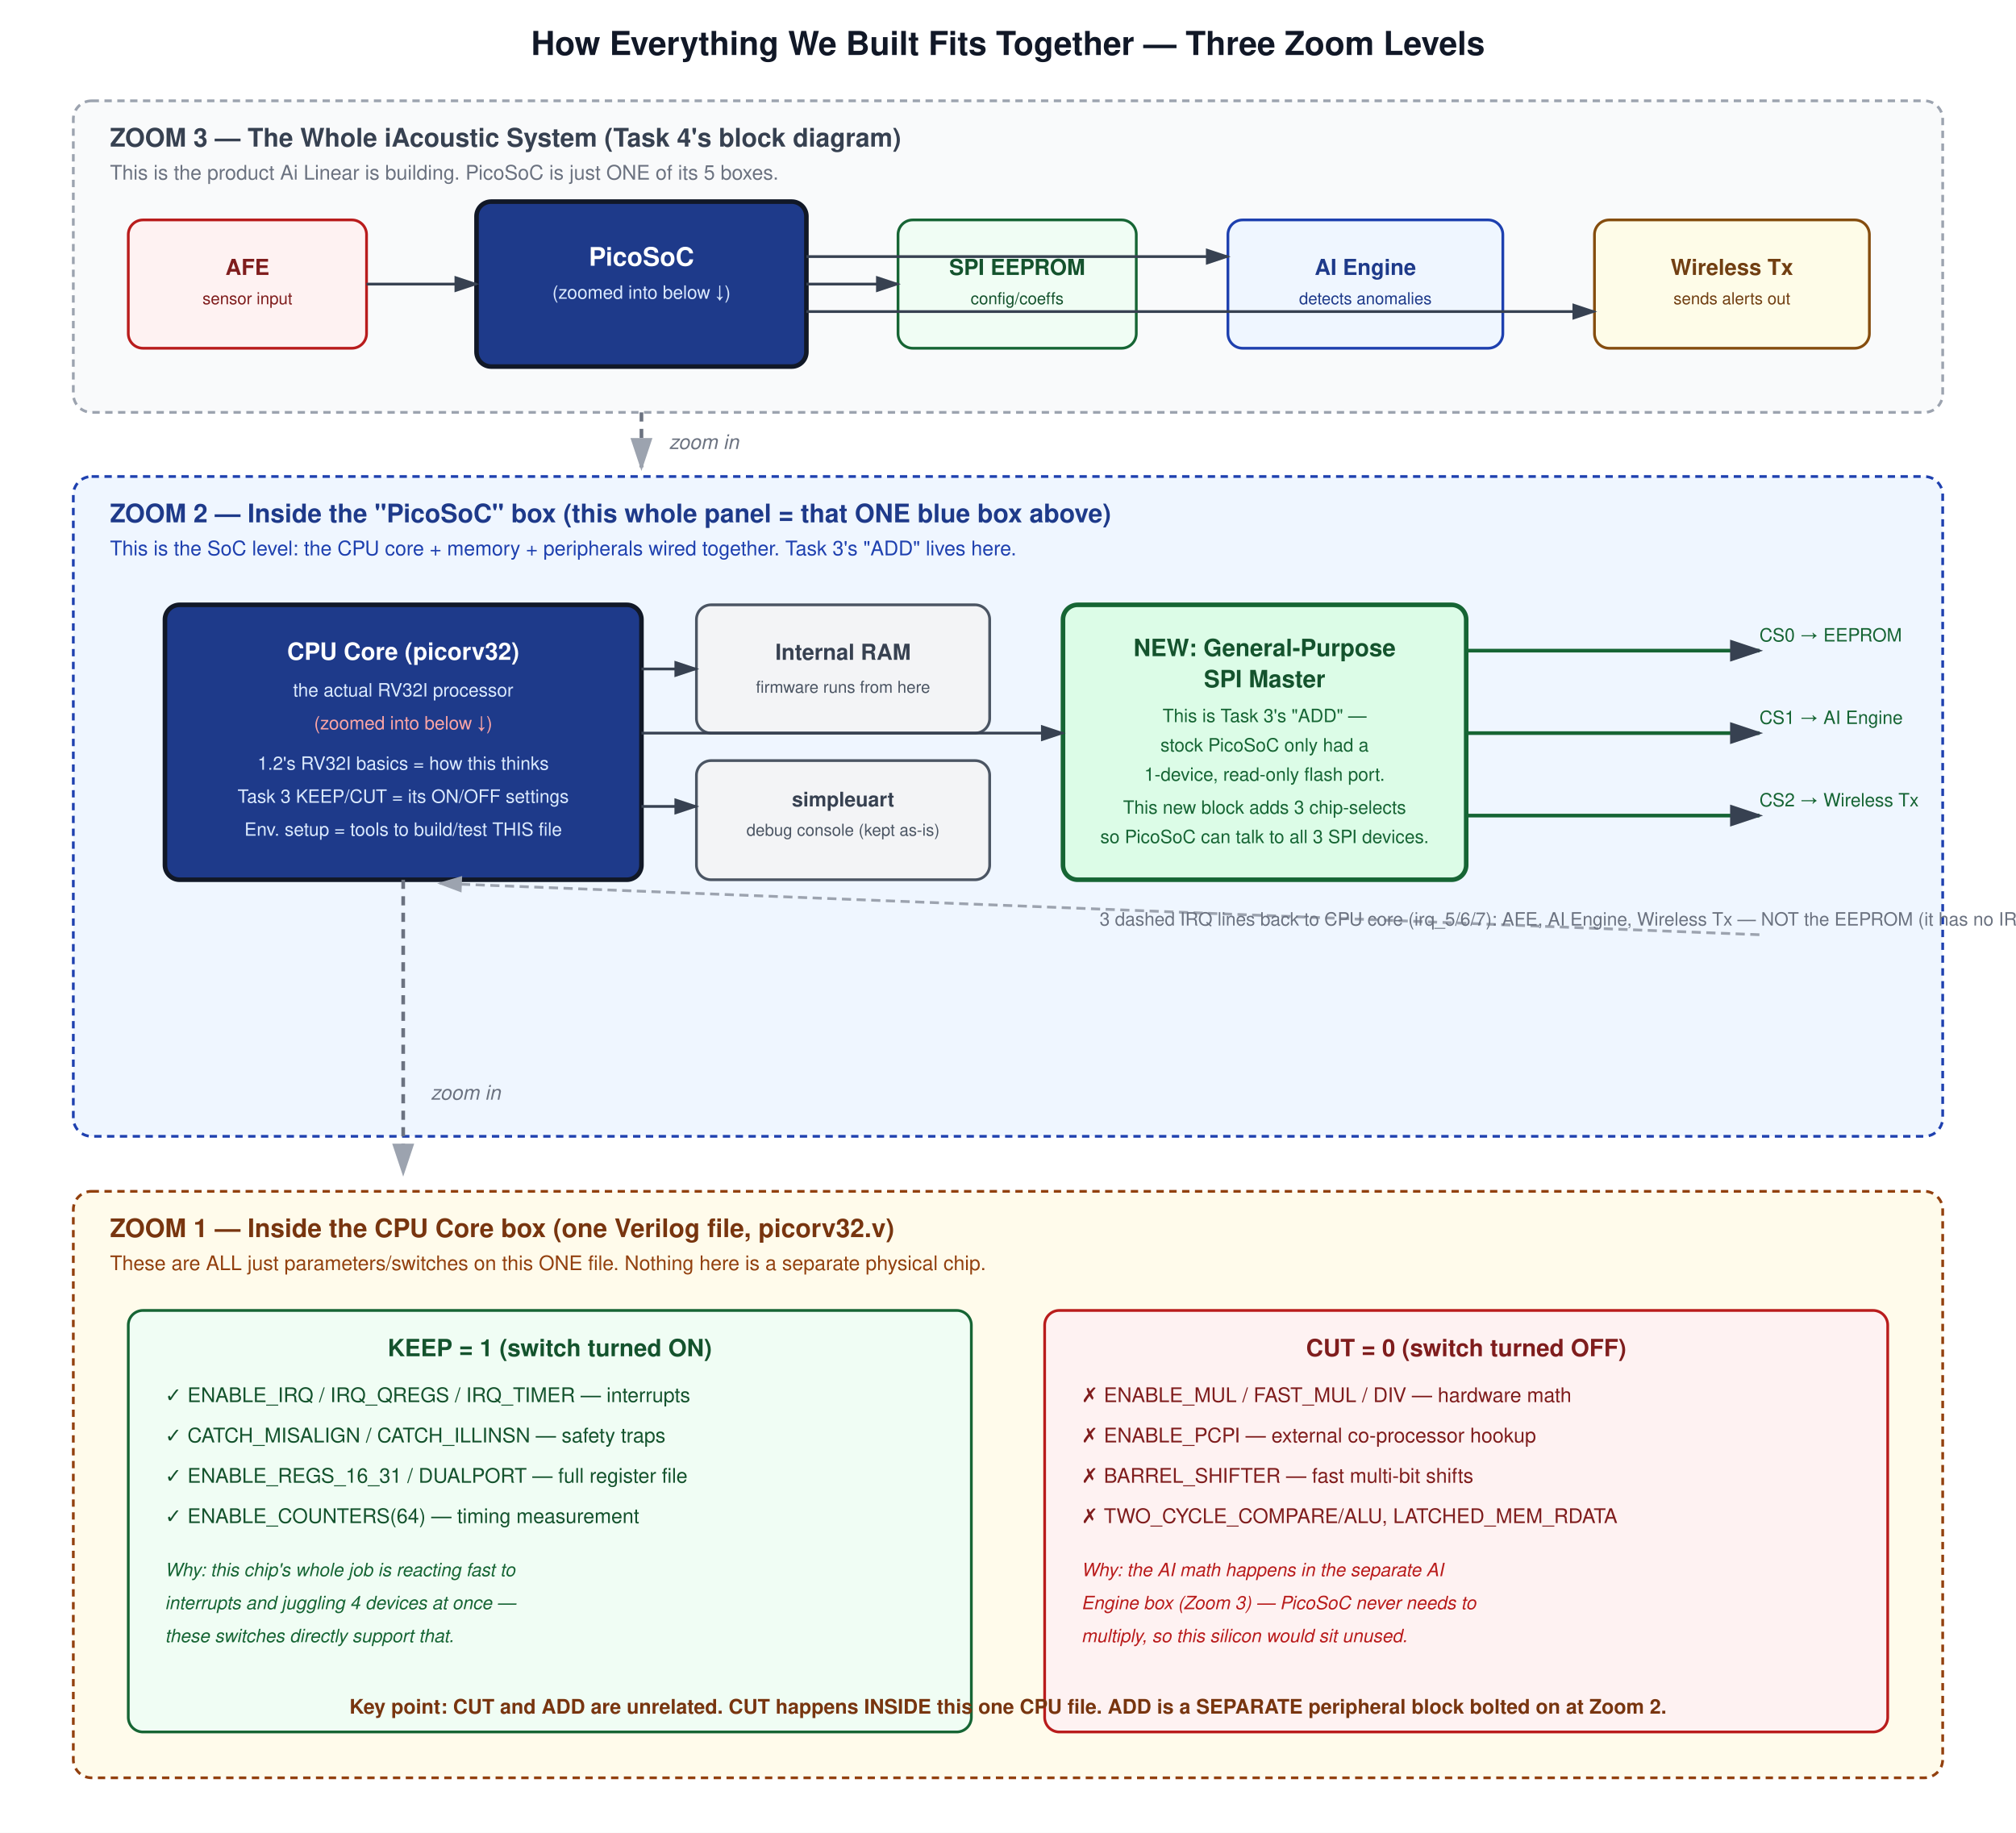
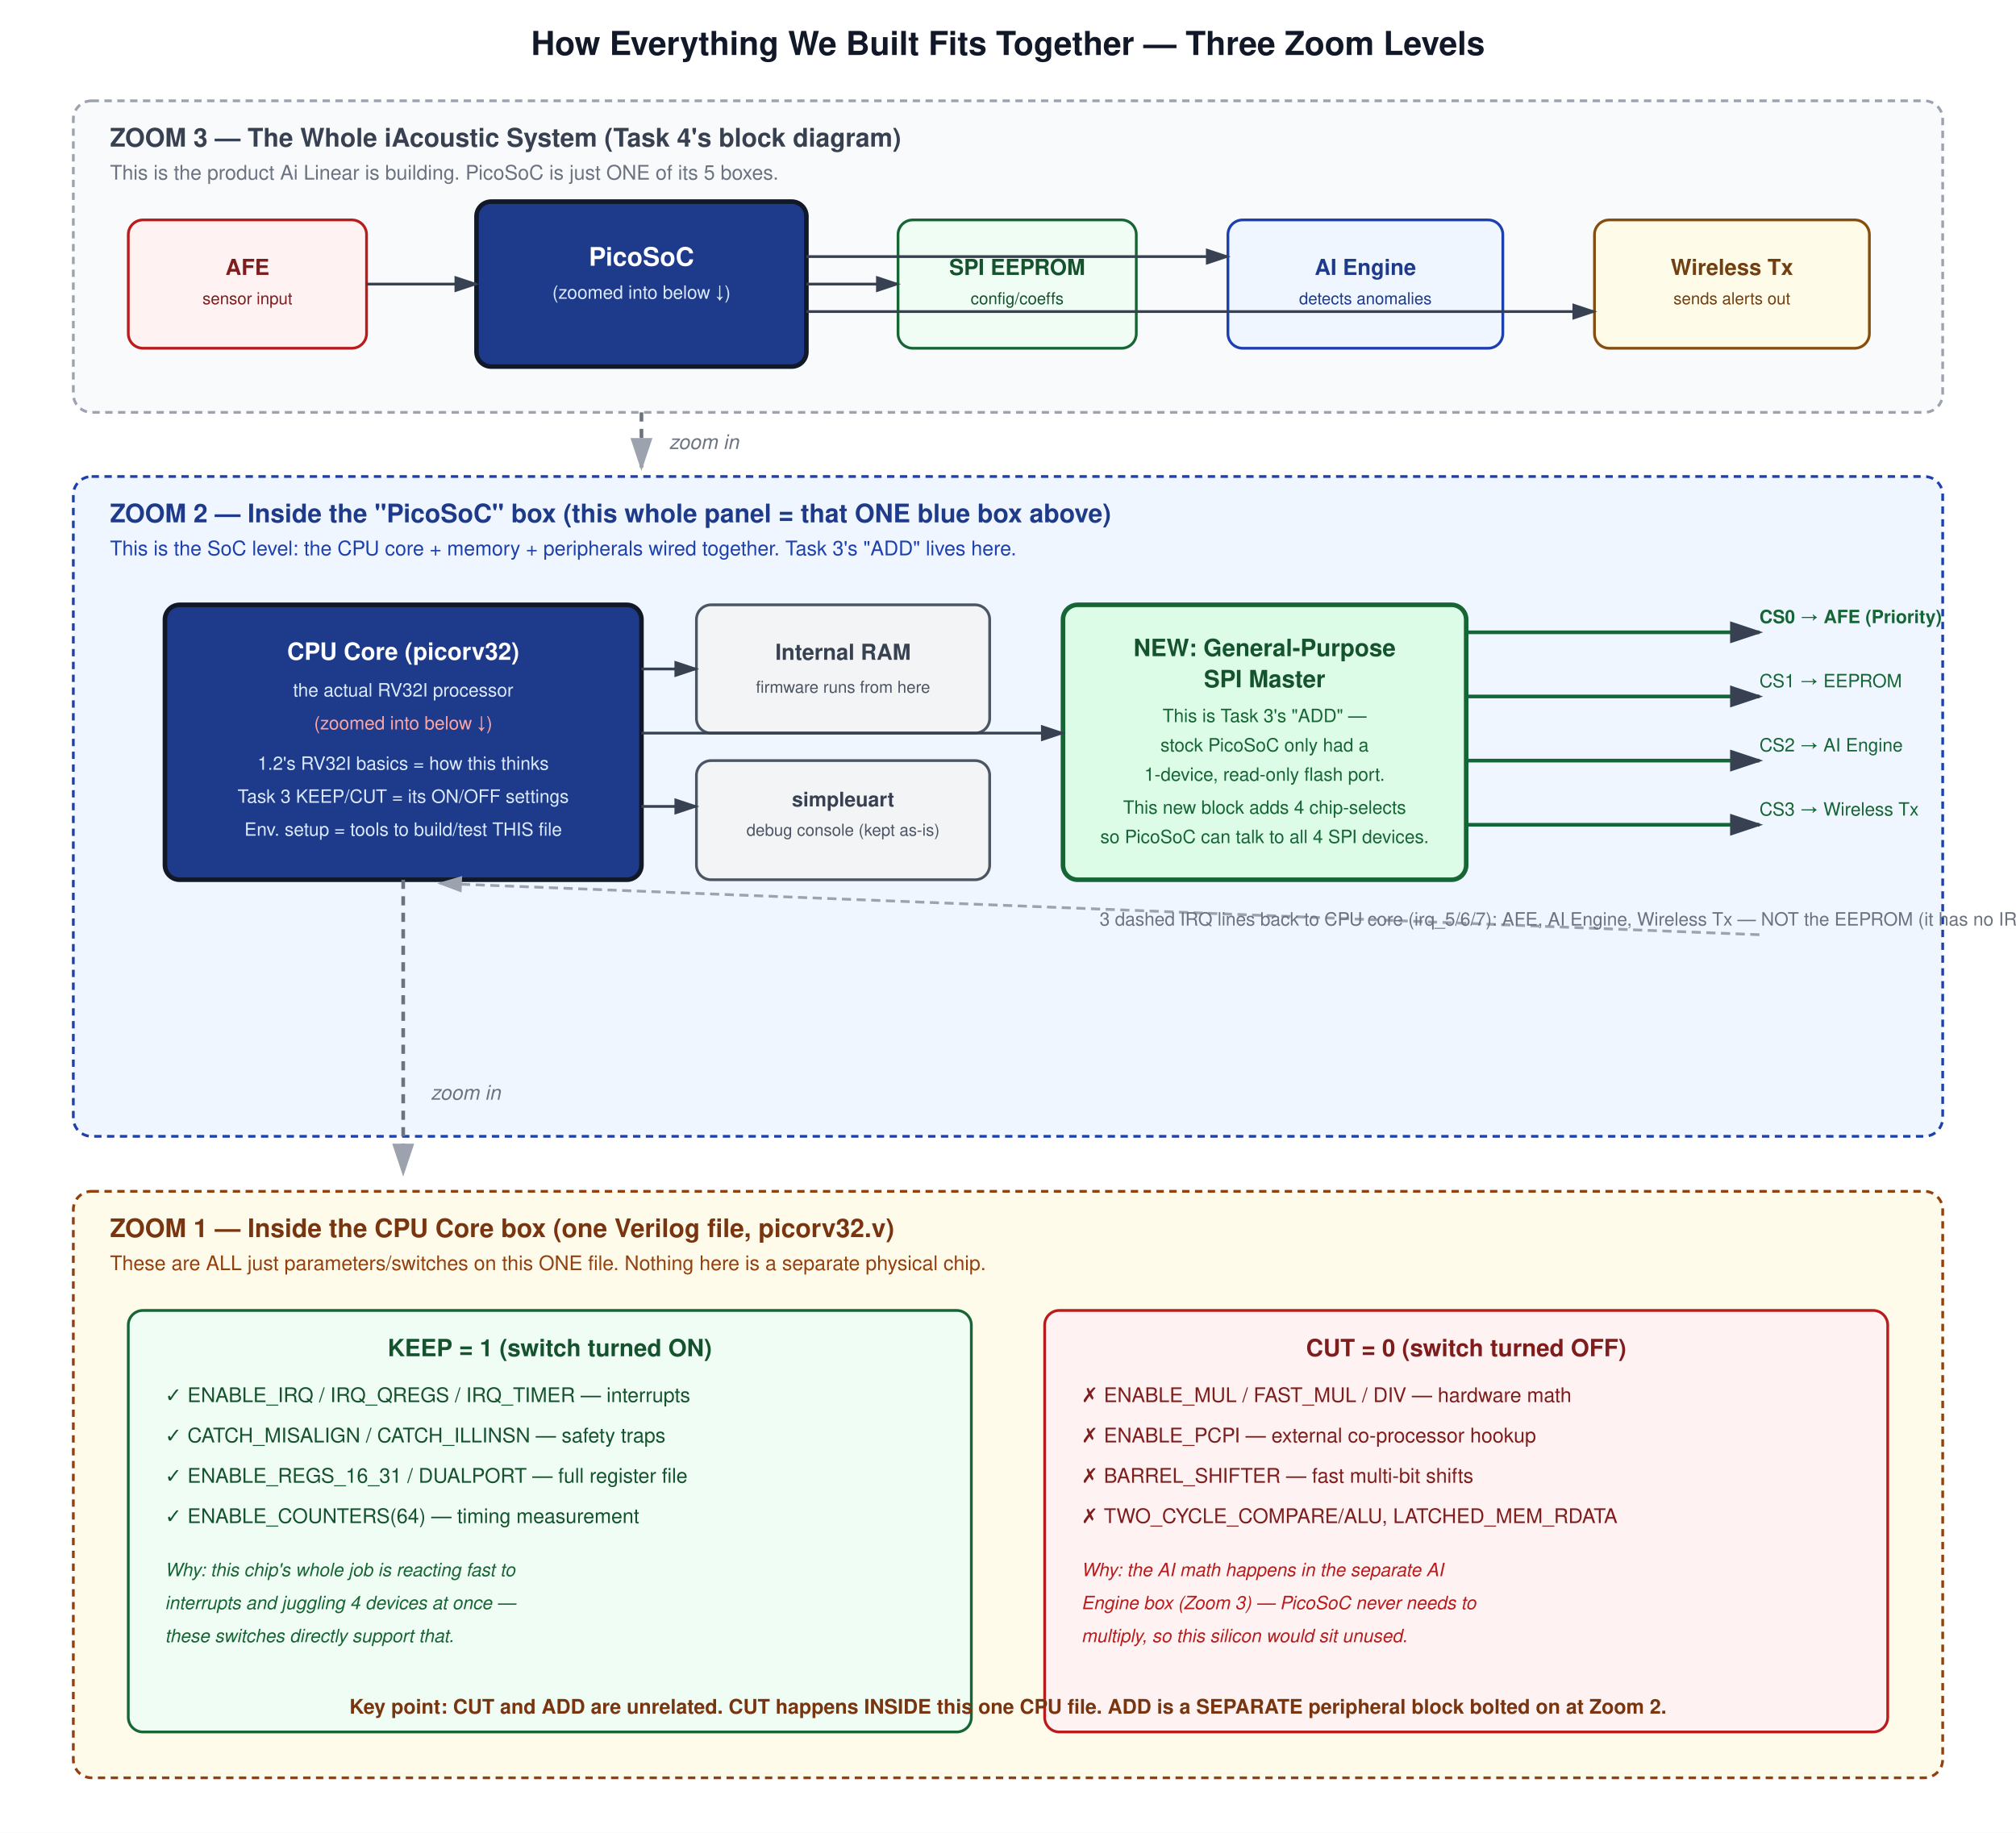
<svg xmlns="http://www.w3.org/2000/svg" viewBox="0 0 1100 1000" font-family="Helvetica, Arial, sans-serif">
  <defs>
    <marker id="arrow" markerWidth="10" markerHeight="10" refX="8" refY="3" orient="auto" markerUnits="strokeWidth">
      <path d="M0,0 L0,6 L9,3 z" fill="#374151" />
    </marker>
    <marker id="arrowGray" markerWidth="10" markerHeight="10" refX="8" refY="3" orient="auto" markerUnits="strokeWidth">
      <path d="M0,0 L0,6 L9,3 z" fill="#9ca3af" />
    </marker>
  </defs>
  <rect x="0" y="0" width="1100" height="1000" fill="#ffffff" />
  <text x="550" y="30" text-anchor="middle" font-size="18" font-weight="700" fill="#111827">How Everything We Built Fits Together — Three Zoom Levels</text>
  <rect x="40" y="55" width="1020" height="170" rx="10" fill="#f9fafb" stroke="#9ca3af" stroke-width="1.5" stroke-dasharray="4,3" />
  <text x="60" y="80" font-size="14" font-weight="700" fill="#374151">ZOOM 3 — The Whole iAcoustic System (Task 4's block diagram)</text>
  <text x="60" y="98" font-size="11" fill="#6b7280">This is the product Ai Linear is building. PicoSoC is just ONE of its 5 boxes.</text>
  <rect x="70" y="120" width="130" height="70" rx="8" fill="#fef2f2" stroke="#b91c1c" stroke-width="1.5" />
  <text x="135" y="150" text-anchor="middle" font-size="12" font-weight="700" fill="#7f1d1d">AFE</text>
  <text x="135" y="166" text-anchor="middle" font-size="9" fill="#7f1d1d">sensor input</text>
  <rect x="260" y="110" width="180" height="90" rx="8" fill="#1e3a8a" stroke="#111827" stroke-width="2.5" />
  <text x="350" y="145" text-anchor="middle" font-size="14" font-weight="700" fill="#ffffff">PicoSoC</text>
  <text x="350" y="163" text-anchor="middle" font-size="10" fill="#dbeafe">(zoomed into below ↓)</text>
  <rect x="490" y="120" width="130" height="70" rx="8" fill="#f0fdf4" stroke="#166534" stroke-width="1.5" />
  <text x="555" y="150" text-anchor="middle" font-size="12" font-weight="700" fill="#14532d">SPI EEPROM</text>
  <text x="555" y="166" text-anchor="middle" font-size="9" fill="#14532d">config/coeffs</text>
  <rect x="670" y="120" width="150" height="70" rx="8" fill="#eff6ff" stroke="#1e40af" stroke-width="1.5" />
  <text x="745" y="150" text-anchor="middle" font-size="12" font-weight="700" fill="#1e3a8a">AI Engine</text>
  <text x="745" y="166" text-anchor="middle" font-size="9" fill="#1e3a8a">detects anomalies</text>
  <rect x="870" y="120" width="150" height="70" rx="8" fill="#fefce8" stroke="#854d0e" stroke-width="1.5" />
  <text x="945" y="150" text-anchor="middle" font-size="12" font-weight="700" fill="#713f12">Wireless Tx</text>
  <text x="945" y="166" text-anchor="middle" font-size="9" fill="#713f12">sends alerts out</text>
  <line x1="200" y1="155" x2="260" y2="155" stroke="#374151" stroke-width="1.5" marker-end="url(#arrow)" />
  <line x1="440" y1="155" x2="490" y2="155" stroke="#374151" stroke-width="1.5" marker-end="url(#arrow)" />
  <line x1="440" y1="155" x2="670" y2="155" stroke="#374151" stroke-width="1.5" marker-end="url(#arrow)" opacity="0" />
  <line x1="440" y1="140" x2="670" y2="140" stroke="#374151" stroke-width="1.5" marker-end="url(#arrow)" />
  <line x1="440" y1="170" x2="870" y2="170" stroke="#374151" stroke-width="1.5" marker-end="url(#arrow)" />
  <line x1="350" y1="225" x2="350" y2="255" stroke="#6b7280" stroke-width="2" stroke-dasharray="5,4" marker-end="url(#arrowGray)" />
  <text x="365" y="245" font-size="11" font-style="italic" fill="#6b7280">zoom in</text>
  <rect x="40" y="260" width="1020" height="360" rx="10" fill="#eff6ff" stroke="#1e40af" stroke-width="1.5" stroke-dasharray="4,3" />
  <text x="60" y="285" font-size="14" font-weight="700" fill="#1e3a8a">ZOOM 2 — Inside the "PicoSoC" box (this whole panel = that ONE blue box above)</text>
  <text x="60" y="303" font-size="11" fill="#1e40af">This is the SoC level: the CPU core + memory + peripherals wired together. Task 3's "ADD" lives here.</text>
  <rect x="90" y="330" width="260" height="150" rx="8" fill="#1e3a8a" stroke="#111827" stroke-width="2.5" />
  <text x="220" y="360" text-anchor="middle" font-size="13" font-weight="700" fill="#ffffff">CPU Core (picorv32)</text>
  <text x="220" y="380" text-anchor="middle" font-size="10" fill="#dbeafe">the actual RV32I processor</text>
  <text x="220" y="398" text-anchor="middle" font-size="10" fill="#fca5a5">(zoomed into below ↓)</text>
  <text x="220" y="420" text-anchor="middle" font-size="10" fill="#dbeafe">1.2's RV32I basics = how this thinks</text>
  <text x="220" y="438" text-anchor="middle" font-size="10" fill="#dbeafe">Task 3 KEEP/CUT = its ON/OFF settings</text>
  <text x="220" y="456" text-anchor="middle" font-size="10" fill="#dbeafe">Env. setup = tools to build/test THIS file</text>
  <rect x="380" y="330" width="160" height="70" rx="8" fill="#f3f4f6" stroke="#4b5563" stroke-width="1.5" />
  <text x="460" y="360" text-anchor="middle" font-size="12" font-weight="700" fill="#374151">Internal RAM</text>
  <text x="460" y="378" text-anchor="middle" font-size="9" fill="#4b5563">firmware runs from here</text>
  <rect x="380" y="415" width="160" height="65" rx="8" fill="#f3f4f6" stroke="#4b5563" stroke-width="1.5" />
  <text x="460" y="440" text-anchor="middle" font-size="11" font-weight="700" fill="#374151">simpleuart</text>
  <text x="460" y="456" text-anchor="middle" font-size="9" fill="#4b5563">debug console (kept as-is)</text>
  <rect x="580" y="330" width="220" height="150" rx="8" fill="#dcfce7" stroke="#166534" stroke-width="2.5" />
  <text x="690" y="358" text-anchor="middle" font-size="13" font-weight="700" fill="#14532d">NEW: General-Purpose</text>
  <text x="690" y="375" text-anchor="middle" font-size="13" font-weight="700" fill="#14532d">SPI Master</text>
  <text x="690" y="394" text-anchor="middle" font-size="10" fill="#166534">This is Task 3's "ADD" —</text>
  <text x="690" y="410" text-anchor="middle" font-size="10" fill="#166534">stock PicoSoC only had a</text>
  <text x="690" y="426" text-anchor="middle" font-size="10" fill="#166534">1-device, read-only flash port.</text>
-   <text x="690" y="444" text-anchor="middle" font-size="10" fill="#166534">This new block adds 3 chip-selects</text>
-   <text x="690" y="460" text-anchor="middle" font-size="10" fill="#166534">so PicoSoC can talk to all 3 SPI devices.</text>
+   <text x="690" y="444" text-anchor="middle" font-size="10" fill="#166534">This new block adds 4 chip-selects</text>
+   <text x="690" y="460" text-anchor="middle" font-size="10" fill="#166534">so PicoSoC can talk to all 4 SPI devices.</text>
  <line x1="350" y1="365" x2="380" y2="365" stroke="#374151" stroke-width="1.5" marker-end="url(#arrow)" />
  <line x1="350" y1="440" x2="380" y2="440" stroke="#374151" stroke-width="1.5" marker-end="url(#arrow)" />
  <line x1="350" y1="400" x2="580" y2="400" stroke="#374151" stroke-width="1.5" marker-end="url(#arrow)" />
-   <line x1="800" y1="355" x2="960" y2="355" stroke="#166534" stroke-width="2" marker-end="url(#arrow)" />
-   <text x="960" y="350" font-size="10" fill="#166534">CS0 → EEPROM</text>
-   <line x1="800" y1="400" x2="960" y2="400" stroke="#166534" stroke-width="2" marker-end="url(#arrow)" />
-   <text x="960" y="395" font-size="10" fill="#166534">CS1 → AI Engine</text>
-   <line x1="800" y1="445" x2="960" y2="445" stroke="#166534" stroke-width="2" marker-end="url(#arrow)" />
-   <text x="960" y="440" font-size="10" fill="#166534">CS2 → Wireless Tx</text>
+   <line x1="800" y1="345" x2="960" y2="345" stroke="#166534" stroke-width="2" marker-end="url(#arrow)" />
+   <text x="960" y="340" font-size="10" font-weight="700" fill="#166534">CS0 → AFE (Priority)</text>
+   <line x1="800" y1="380" x2="960" y2="380" stroke="#166534" stroke-width="2" marker-end="url(#arrow)" />
+   <text x="960" y="375" font-size="10" fill="#166534">CS1 → EEPROM</text>
+   <line x1="800" y1="415" x2="960" y2="415" stroke="#166534" stroke-width="2" marker-end="url(#arrow)" />
+   <text x="960" y="410" font-size="10" fill="#166534">CS2 → AI Engine</text>
+   <line x1="800" y1="450" x2="960" y2="450" stroke="#166534" stroke-width="2" marker-end="url(#arrow)" />
+   <text x="960" y="445" font-size="10" fill="#166534">CS3 → Wireless Tx</text>
  <line x1="960" y1="510" x2="240" y2="482" stroke="#9ca3af" stroke-width="1.5" stroke-dasharray="5,3" marker-end="url(#arrowGray)" />
  <text x="600" y="505" font-size="10" fill="#6b7280">3 dashed IRQ lines back to CPU core (irq_5/6/7): AFE, AI Engine, Wireless Tx — NOT the EEPROM (it has no IRQ pin)</text>
  <line x1="220" y1="480" x2="220" y2="640" stroke="#6b7280" stroke-width="2" stroke-dasharray="5,4" marker-end="url(#arrowGray)" />
  <text x="235" y="600" font-size="11" font-style="italic" fill="#6b7280">zoom in</text>
  <rect x="40" y="650" width="1020" height="320" rx="10" fill="#fffbeb" stroke="#92400e" stroke-width="1.5" stroke-dasharray="4,3" />
  <text x="60" y="675" font-size="14" font-weight="700" fill="#78350f">ZOOM 1 — Inside the CPU Core box (one Verilog file, picorv32.v)</text>
  <text x="60" y="693" font-size="11" fill="#92400e">These are ALL just parameters/switches on this ONE file. Nothing here is a separate physical chip.</text>
  <rect x="70" y="715" width="460" height="230" rx="8" fill="#f0fdf4" stroke="#166534" stroke-width="1.5" />
  <text x="300" y="740" text-anchor="middle" font-size="13" font-weight="700" fill="#14532d">KEEP = 1 (switch turned ON)</text>
  <text x="90" y="765" font-size="11" fill="#14532d">✓ ENABLE_IRQ / IRQ_QREGS / IRQ_TIMER — interrupts</text>
  <text x="90" y="787" font-size="11" fill="#14532d">✓ CATCH_MISALIGN / CATCH_ILLINSN — safety traps</text>
  <text x="90" y="809" font-size="11" fill="#14532d">✓ ENABLE_REGS_16_31 / DUALPORT — full register file</text>
  <text x="90" y="831" font-size="11" fill="#14532d">✓ ENABLE_COUNTERS(64) — timing measurement</text>
  <text x="90" y="860" font-size="10" fill="#166534" font-style="italic">Why: this chip's whole job is reacting fast to</text>
  <text x="90" y="878" font-size="10" fill="#166534" font-style="italic">interrupts and juggling 4 devices at once —</text>
  <text x="90" y="896" font-size="10" fill="#166534" font-style="italic">these switches directly support that.</text>
  <rect x="570" y="715" width="460" height="230" rx="8" fill="#fef2f2" stroke="#b91c1c" stroke-width="1.5" />
  <text x="800" y="740" text-anchor="middle" font-size="13" font-weight="700" fill="#7f1d1d">CUT = 0 (switch turned OFF)</text>
  <text x="590" y="765" font-size="11" fill="#7f1d1d">✗ ENABLE_MUL / FAST_MUL / DIV — hardware math</text>
  <text x="590" y="787" font-size="11" fill="#7f1d1d">✗ ENABLE_PCPI — external co-processor hookup</text>
  <text x="590" y="809" font-size="11" fill="#7f1d1d">✗ BARREL_SHIFTER — fast multi-bit shifts</text>
  <text x="590" y="831" font-size="11" fill="#7f1d1d">✗ TWO_CYCLE_COMPARE/ALU, LATCHED_MEM_RDATA</text>
  <text x="590" y="860" font-size="10" fill="#b91c1c" font-style="italic">Why: the AI math happens in the separate AI</text>
  <text x="590" y="878" font-size="10" fill="#b91c1c" font-style="italic">Engine box (Zoom 3) — PicoSoC never needs to</text>
  <text x="590" y="896" font-size="10" fill="#b91c1c" font-style="italic">multiply, so this silicon would sit unused.</text>
  <text x="550" y="935" text-anchor="middle" font-size="11" fill="#78350f" font-weight="700">Key point: CUT and ADD are unrelated. CUT happens INSIDE this one CPU file. ADD is a SEPARATE peripheral block bolted on at Zoom 2.</text>
</svg>
